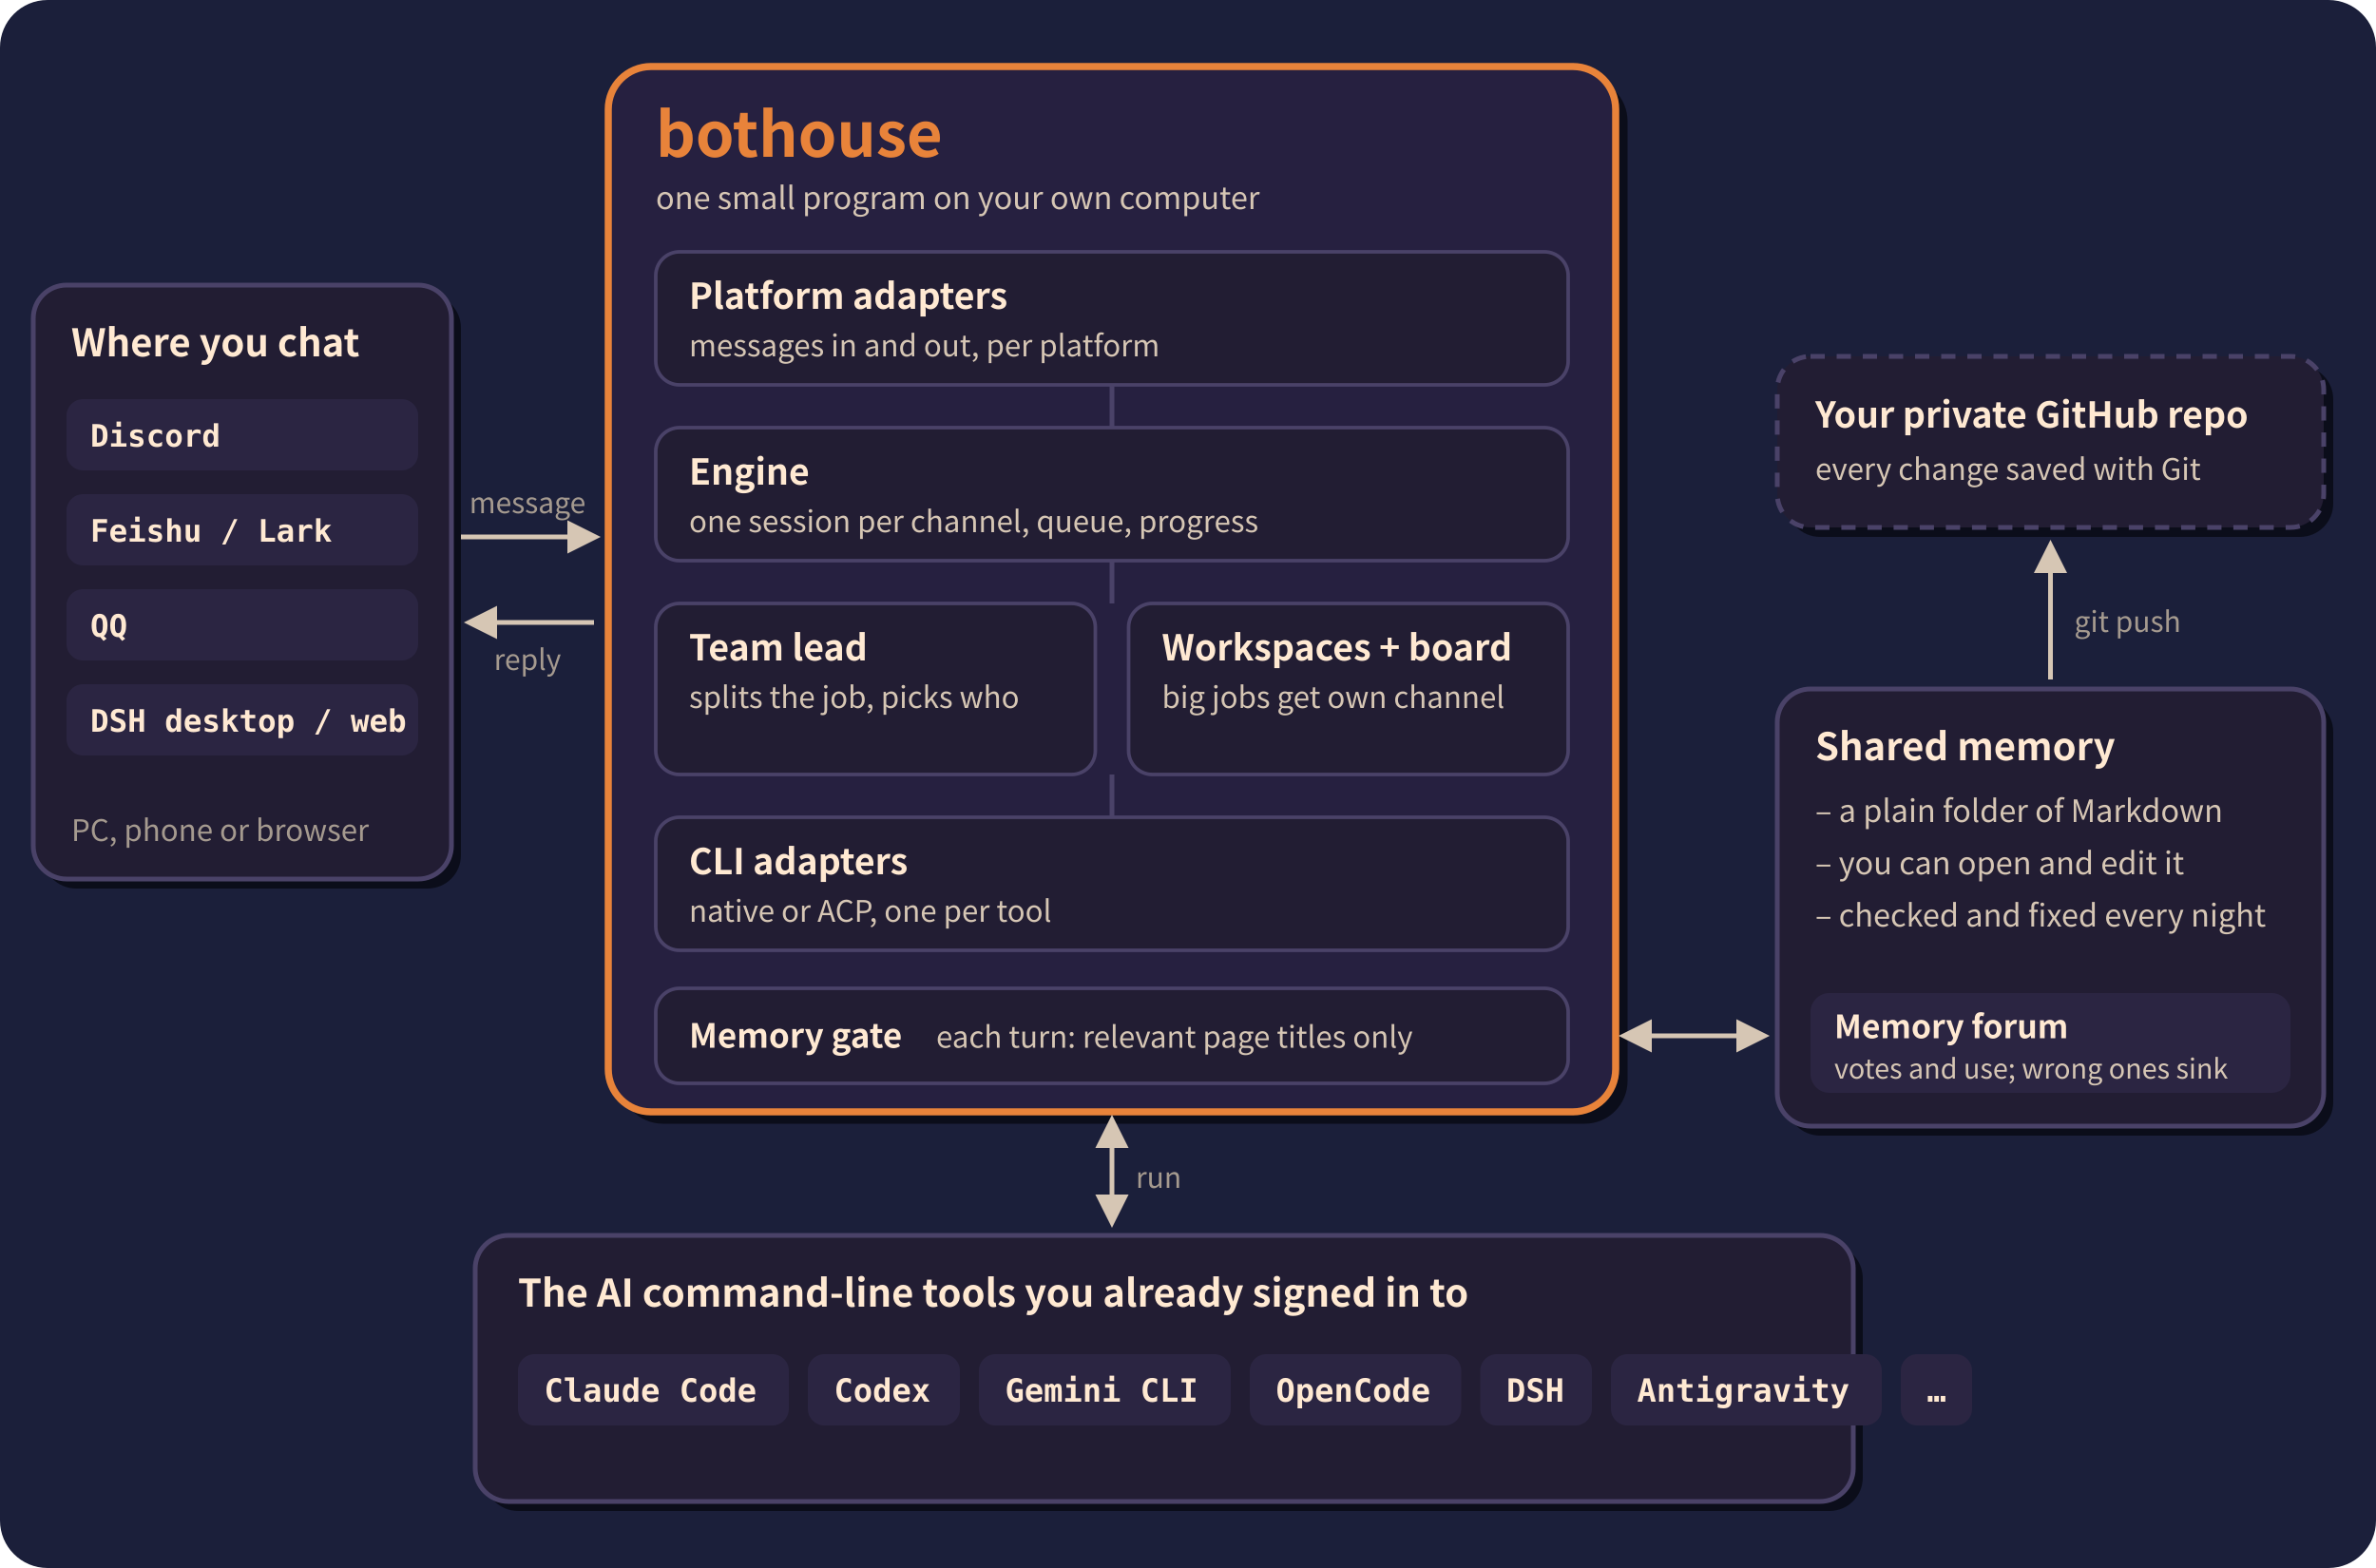
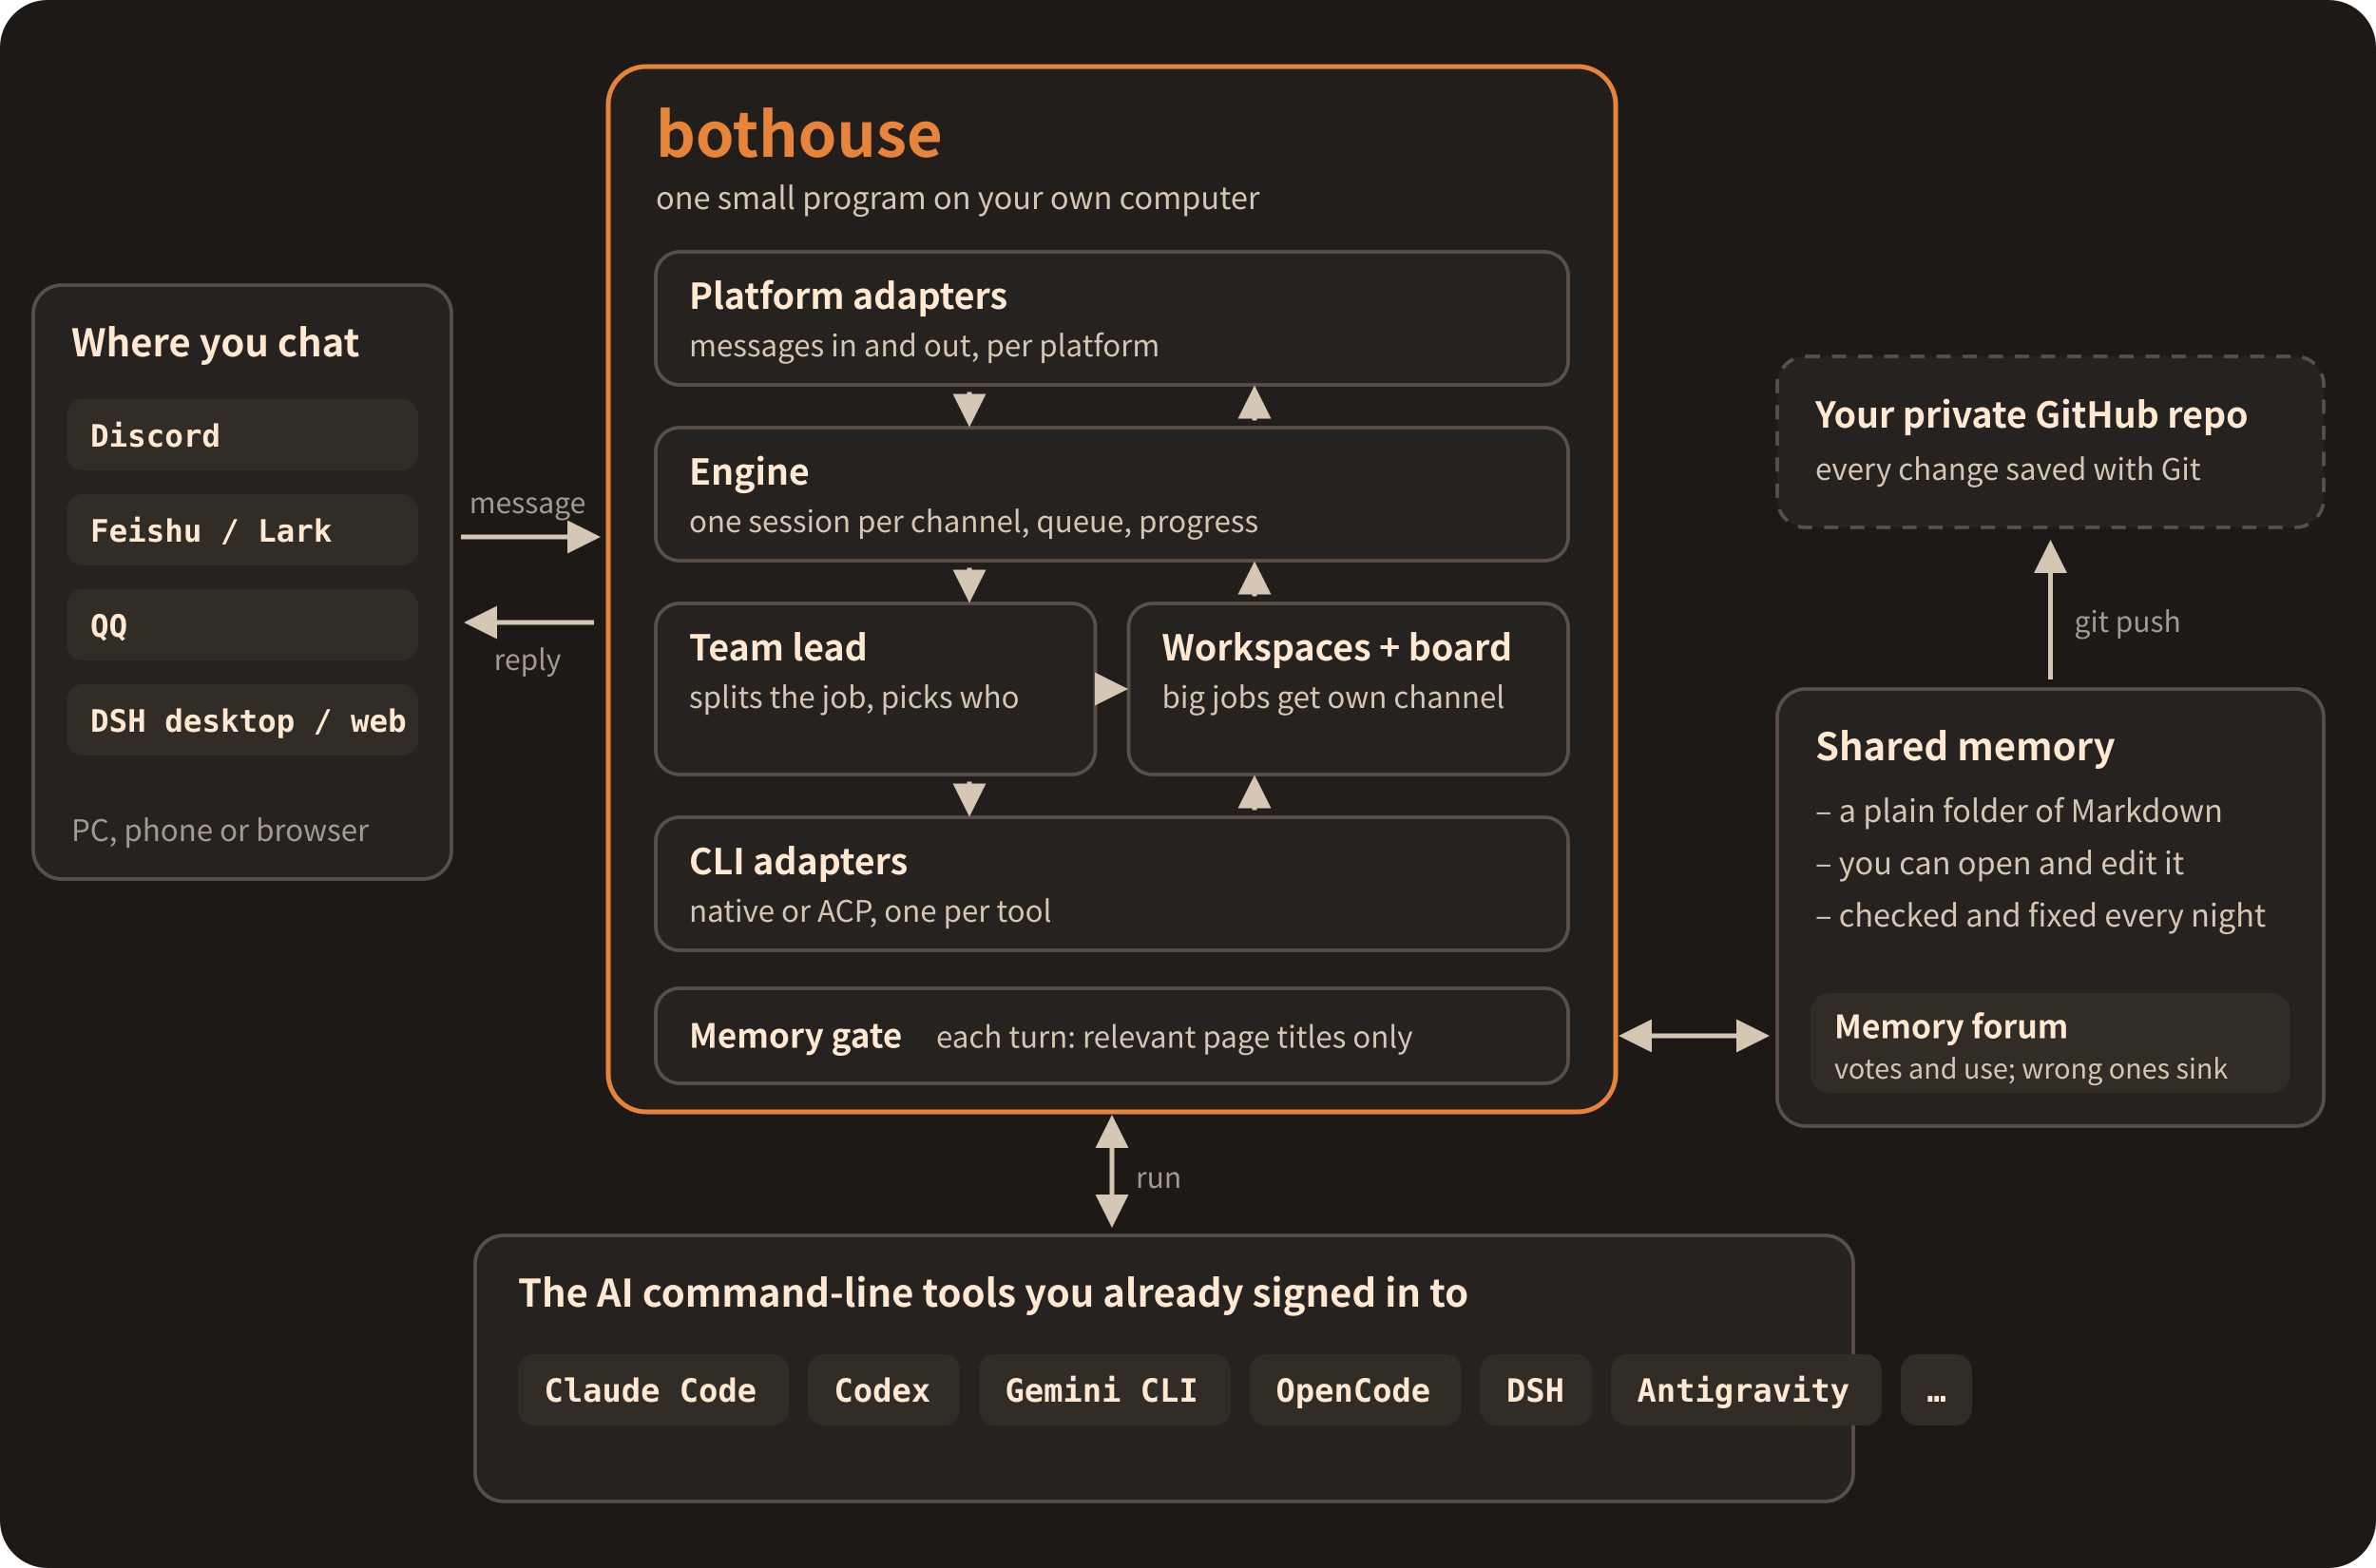
<svg xmlns="http://www.w3.org/2000/svg" width="1000" height="660" viewBox="0 0 1000 660" role="img" font-family="'PingFang SC','Hiragino Sans GB','Microsoft YaHei','Noto Sans CJK SC',-apple-system,'Segoe UI',sans-serif">
  <defs>
    <marker id="ah" viewBox="0 0 10 10" refX="8" refY="5" markerWidth="7" markerHeight="7" orient="auto-start-reverse">
      <path d="M0,0 L10,5 L0,10 z" fill="#d6c6b4" />
    </marker>
  </defs>
-   <rect width="1000" height="660" rx="20" fill="#1b1f3a" />
-   <rect x="18" y="124" width="176" height="250" rx="14" fill="#0b0d1a" />
-   <rect x="14" y="120" width="176" height="250" rx="14" fill="#221d33" stroke="#4a4268" stroke-width="2" />
+   <rect width="1000" height="660" rx="20" fill="#1c1917" />
+   <rect x="14" y="120" width="176" height="250" rx="12" fill="#262220" stroke="#5a5048" stroke-width="1.5" />
  <text x="30" y="150" font-size="16" font-weight="800" fill="#ffe9d2" text-anchor="start">Where you chat</text>
-   <rect x="28" y="168" width="148" height="30" rx="7" fill="#2b2542" />
+   <rect x="28" y="168" width="148" height="30" rx="7" fill="#322c27" />
  <text x="38" y="188" font-size="13" font-weight="600" fill="#ffe9d2" text-anchor="start" font-family="ui-monospace,'SF Mono',Menlo,Consolas,monospace">Discord</text>
-   <rect x="28" y="208" width="148" height="30" rx="7" fill="#2b2542" />
+   <rect x="28" y="208" width="148" height="30" rx="7" fill="#322c27" />
  <text x="38" y="228" font-size="13" font-weight="600" fill="#ffe9d2" text-anchor="start" font-family="ui-monospace,'SF Mono',Menlo,Consolas,monospace">Feishu / Lark</text>
-   <rect x="28" y="248" width="148" height="30" rx="7" fill="#2b2542" />
+   <rect x="28" y="248" width="148" height="30" rx="7" fill="#322c27" />
  <text x="38" y="268" font-size="13" font-weight="600" fill="#ffe9d2" text-anchor="start" font-family="ui-monospace,'SF Mono',Menlo,Consolas,monospace">QQ</text>
-   <rect x="28" y="288" width="148" height="30" rx="7" fill="#2b2542" />
+   <rect x="28" y="288" width="148" height="30" rx="7" fill="#322c27" />
  <text x="38" y="308" font-size="13" font-weight="600" fill="#ffe9d2" text-anchor="start" font-family="ui-monospace,'SF Mono',Menlo,Consolas,monospace">DSH desktop / web</text>
  <text x="30" y="354" font-size="12.5" font-weight="400" fill="#a59a8f" text-anchor="start">PC, phone or browser</text>
-   <rect x="261" y="33" width="424" height="440" rx="18" fill="#0b0d1a" />
-   <rect x="256" y="28" width="424" height="440" rx="18" fill="#262040" stroke="#e8833a" stroke-width="3" />
+   <rect x="256" y="28" width="424" height="440" rx="16" fill="#221e1b" stroke="#e8833a" stroke-width="2" />
  <text x="276" y="66" font-size="26" font-weight="800" fill="#e8833a" text-anchor="start">bothouse</text>
  <text x="276" y="88" font-size="13" font-weight="400" fill="#d6c6b4" text-anchor="start">one small program on your own computer</text>
-   <rect x="276" y="106" width="384" height="56" rx="10" fill="#221d33" stroke="#4a4268" stroke-width="1.5" />
+   <rect x="276" y="106" width="384" height="56" rx="10" fill="#262220" stroke="#5a5048" stroke-width="1.5" />
  <text x="290" y="130" font-size="15" font-weight="800" fill="#ffe9d2" text-anchor="start">Platform adapters</text>
  <text x="290" y="150" font-size="12.5" font-weight="400" fill="#d6c6b4" text-anchor="start">messages in and out, per platform</text>
-   <rect x="276" y="180" width="384" height="56" rx="10" fill="#221d33" stroke="#4a4268" stroke-width="1.5" />
+   <rect x="276" y="180" width="384" height="56" rx="10" fill="#262220" stroke="#5a5048" stroke-width="1.5" />
  <text x="290" y="204" font-size="15" font-weight="800" fill="#ffe9d2" text-anchor="start">Engine</text>
  <text x="290" y="224" font-size="12.5" font-weight="400" fill="#d6c6b4" text-anchor="start">one session per channel, queue, progress</text>
-   <rect x="276" y="254" width="185" height="72" rx="10" fill="#221d33" stroke="#4a4268" stroke-width="1.5" />
+   <rect x="276" y="254" width="185" height="72" rx="10" fill="#262220" stroke="#5a5048" stroke-width="1.5" />
  <text x="290" y="278" font-size="15" font-weight="800" fill="#ffe9d2" text-anchor="start">Team lead</text>
  <text x="290" y="298" font-size="12.5" font-weight="400" fill="#d6c6b4" text-anchor="start">splits the job, picks who</text>
-   <rect x="475" y="254" width="185" height="72" rx="10" fill="#221d33" stroke="#4a4268" stroke-width="1.5" />
+   <rect x="475" y="254" width="185" height="72" rx="10" fill="#262220" stroke="#5a5048" stroke-width="1.5" />
  <text x="489" y="278" font-size="15" font-weight="800" fill="#ffe9d2" text-anchor="start">Workspaces + board</text>
  <text x="489" y="298" font-size="12.5" font-weight="400" fill="#d6c6b4" text-anchor="start">big jobs get own channel</text>
-   <rect x="276" y="344" width="384" height="56" rx="10" fill="#221d33" stroke="#4a4268" stroke-width="1.5" />
+   <rect x="276" y="344" width="384" height="56" rx="10" fill="#262220" stroke="#5a5048" stroke-width="1.5" />
  <text x="290" y="368" font-size="15" font-weight="800" fill="#ffe9d2" text-anchor="start">CLI adapters</text>
  <text x="290" y="388" font-size="12.5" font-weight="400" fill="#d6c6b4" text-anchor="start">native or ACP, one per tool</text>
-   <line x1="468" y1="162" x2="468" y2="180" stroke="#4a4268" stroke-width="2" />
-   <line x1="468" y1="236" x2="468" y2="254" stroke="#4a4268" stroke-width="2" />
-   <line x1="468" y1="326" x2="468" y2="344" stroke="#4a4268" stroke-width="2" />
-   <rect x="276" y="416" width="384" height="40" rx="10" fill="#221d33" stroke="#4a4268" stroke-width="1.5" />
+   <line x1="408" y1="165" x2="408" y2="177" stroke="#d6c6b4" stroke-width="2" marker-end="url(#ah)" />
+   <line x1="528" y1="177" x2="528" y2="165" stroke="#d6c6b4" stroke-width="2" marker-end="url(#ah)" />
+   <line x1="408" y1="239" x2="408" y2="251" stroke="#d6c6b4" stroke-width="2" marker-end="url(#ah)" />
+   <line x1="528" y1="251" x2="528" y2="239" stroke="#d6c6b4" stroke-width="2" marker-end="url(#ah)" />
+   <line x1="408" y1="329" x2="408" y2="341" stroke="#d6c6b4" stroke-width="2" marker-end="url(#ah)" />
+   <line x1="528" y1="341" x2="528" y2="329" stroke="#d6c6b4" stroke-width="2" marker-end="url(#ah)" />
+   <line x1="464" y1="290" x2="472" y2="290" stroke="#d6c6b4" stroke-width="2" marker-end="url(#ah)" />
+   <rect x="276" y="416" width="384" height="40" rx="10" fill="#262220" stroke="#5a5048" stroke-width="1.5" />
  <text x="290" y="440" font-size="15" font-weight="800" fill="#ffe9d2" text-anchor="start" />
  <text x="290" y="460" font-size="12.5" font-weight="400" fill="#d6c6b4" text-anchor="start" />
  <text x="290" y="441" font-size="14" font-weight="800" fill="#ffe9d2" text-anchor="start">Memory gate</text>
  <text x="394" y="441" font-size="12.5" font-weight="400" fill="#d6c6b4" text-anchor="start">each turn: relevant page titles only</text>
-   <rect x="204" y="524" width="580" height="112" rx="14" fill="#0b0d1a" />
-   <rect x="200" y="520" width="580" height="112" rx="14" fill="#221d33" stroke="#4a4268" stroke-width="2" />
+   <rect x="200" y="520" width="580" height="112" rx="12" fill="#262220" stroke="#5a5048" stroke-width="1.5" />
  <text x="218" y="550" font-size="16" font-weight="800" fill="#ffe9d2" text-anchor="start">The AI command-line tools you already signed in to</text>
-   <rect x="218" y="570" width="114" height="30" rx="7" fill="#2b2542" />
+   <rect x="218" y="570" width="114" height="30" rx="7" fill="#322c27" />
  <text x="229" y="590" font-size="13.5" font-weight="600" fill="#ffe9d2" text-anchor="start" font-family="ui-monospace,'SF Mono',Menlo,Consolas,monospace">Claude Code</text>
-   <rect x="340" y="570" width="64" height="30" rx="7" fill="#2b2542" />
+   <rect x="340" y="570" width="64" height="30" rx="7" fill="#322c27" />
  <text x="351" y="590" font-size="13.5" font-weight="600" fill="#ffe9d2" text-anchor="start" font-family="ui-monospace,'SF Mono',Menlo,Consolas,monospace">Codex</text>
-   <rect x="412" y="570" width="106" height="30" rx="7" fill="#2b2542" />
+   <rect x="412" y="570" width="106" height="30" rx="7" fill="#322c27" />
  <text x="423" y="590" font-size="13.5" font-weight="600" fill="#ffe9d2" text-anchor="start" font-family="ui-monospace,'SF Mono',Menlo,Consolas,monospace">Gemini CLI</text>
-   <rect x="526" y="570" width="89" height="30" rx="7" fill="#2b2542" />
+   <rect x="526" y="570" width="89" height="30" rx="7" fill="#322c27" />
  <text x="537" y="590" font-size="13.5" font-weight="600" fill="#ffe9d2" text-anchor="start" font-family="ui-monospace,'SF Mono',Menlo,Consolas,monospace">OpenCode</text>
-   <rect x="623" y="570" width="47" height="30" rx="7" fill="#2b2542" />
+   <rect x="623" y="570" width="47" height="30" rx="7" fill="#322c27" />
  <text x="634" y="590" font-size="13.5" font-weight="600" fill="#ffe9d2" text-anchor="start" font-family="ui-monospace,'SF Mono',Menlo,Consolas,monospace">DSH</text>
-   <rect x="678" y="570" width="114" height="30" rx="7" fill="#2b2542" />
+   <rect x="678" y="570" width="114" height="30" rx="7" fill="#322c27" />
  <text x="689" y="590" font-size="13.5" font-weight="600" fill="#ffe9d2" text-anchor="start" font-family="ui-monospace,'SF Mono',Menlo,Consolas,monospace">Antigravity</text>
-   <rect x="800" y="570" width="30" height="30" rx="7" fill="#2b2542" />
+   <rect x="800" y="570" width="30" height="30" rx="7" fill="#322c27" />
  <text x="811" y="590" font-size="13.5" font-weight="600" fill="#ffe9d2" text-anchor="start" font-family="ui-monospace,'SF Mono',Menlo,Consolas,monospace">…</text>
  <line x1="468" y1="472" x2="468" y2="514" stroke="#d6c6b4" stroke-width="2" marker-start="url(#ah)" marker-end="url(#ah)" />
  <text x="478" y="500" font-size="12" font-weight="500" fill="#a59a8f" text-anchor="start">run</text>
  <line x1="194" y1="226" x2="250" y2="226" stroke="#d6c6b4" stroke-width="2" marker-end="url(#ah)" />
  <text x="222" y="216" font-size="12" font-weight="500" fill="#a59a8f" text-anchor="middle">message</text>
  <line x1="250" y1="262" x2="198" y2="262" stroke="#d6c6b4" stroke-width="2" marker-end="url(#ah)" />
  <text x="222" y="282" font-size="12" font-weight="500" fill="#a59a8f" text-anchor="middle">reply</text>
-   <rect x="752" y="154" width="230" height="72" rx="14" fill="#0b0d1a" />
-   <rect x="748" y="150" width="230" height="72" rx="14" fill="#221d33" stroke="#4a4268" stroke-width="2" stroke-dasharray="6 5" />
+   <rect x="748" y="150" width="230" height="72" rx="12" fill="#262220" stroke="#5a5048" stroke-width="1.5" stroke-dasharray="6 5" />
  <text x="764" y="180" font-size="15" font-weight="800" fill="#ffe9d2" text-anchor="start">Your private GitHub repo</text>
  <text x="764" y="202" font-size="12.5" font-weight="400" fill="#d6c6b4" text-anchor="start">every change saved with Git</text>
-   <rect x="752" y="294" width="230" height="184" rx="14" fill="#0b0d1a" />
-   <rect x="748" y="290" width="230" height="184" rx="14" fill="#221d33" stroke="#4a4268" stroke-width="2" />
+   <rect x="748" y="290" width="230" height="184" rx="12" fill="#262220" stroke="#5a5048" stroke-width="1.5" />
  <text x="764" y="320" font-size="16" font-weight="800" fill="#ffe9d2" text-anchor="start">Shared memory</text>
  <text x="764" y="346" font-size="13" font-weight="400" fill="#d6c6b4" text-anchor="start">– a plain folder of Markdown</text>
  <text x="764" y="368" font-size="13" font-weight="400" fill="#d6c6b4" text-anchor="start">– you can open and edit it</text>
  <text x="764" y="390" font-size="13" font-weight="400" fill="#d6c6b4" text-anchor="start">– checked and fixed every night</text>
-   <rect x="762" y="418" width="202" height="42" rx="8" fill="#2b2542" />
+   <rect x="762" y="418" width="202" height="42" rx="8" fill="#322c27" />
  <text x="772" y="437" font-size="13.5" font-weight="800" fill="#ffe9d2" text-anchor="start">Memory forum</text>
  <text x="772" y="454" font-size="11.5" font-weight="400" fill="#d6c6b4" text-anchor="start">votes and use; wrong ones sink</text>
  <line x1="684" y1="436" x2="742" y2="436" stroke="#d6c6b4" stroke-width="2" marker-start="url(#ah)" marker-end="url(#ah)" />
  <line x1="863" y1="286" x2="863" y2="230" stroke="#d6c6b4" stroke-width="2" marker-end="url(#ah)" />
  <text x="873" y="266" font-size="12" font-weight="500" fill="#a59a8f" text-anchor="start">git push</text>
</svg>
